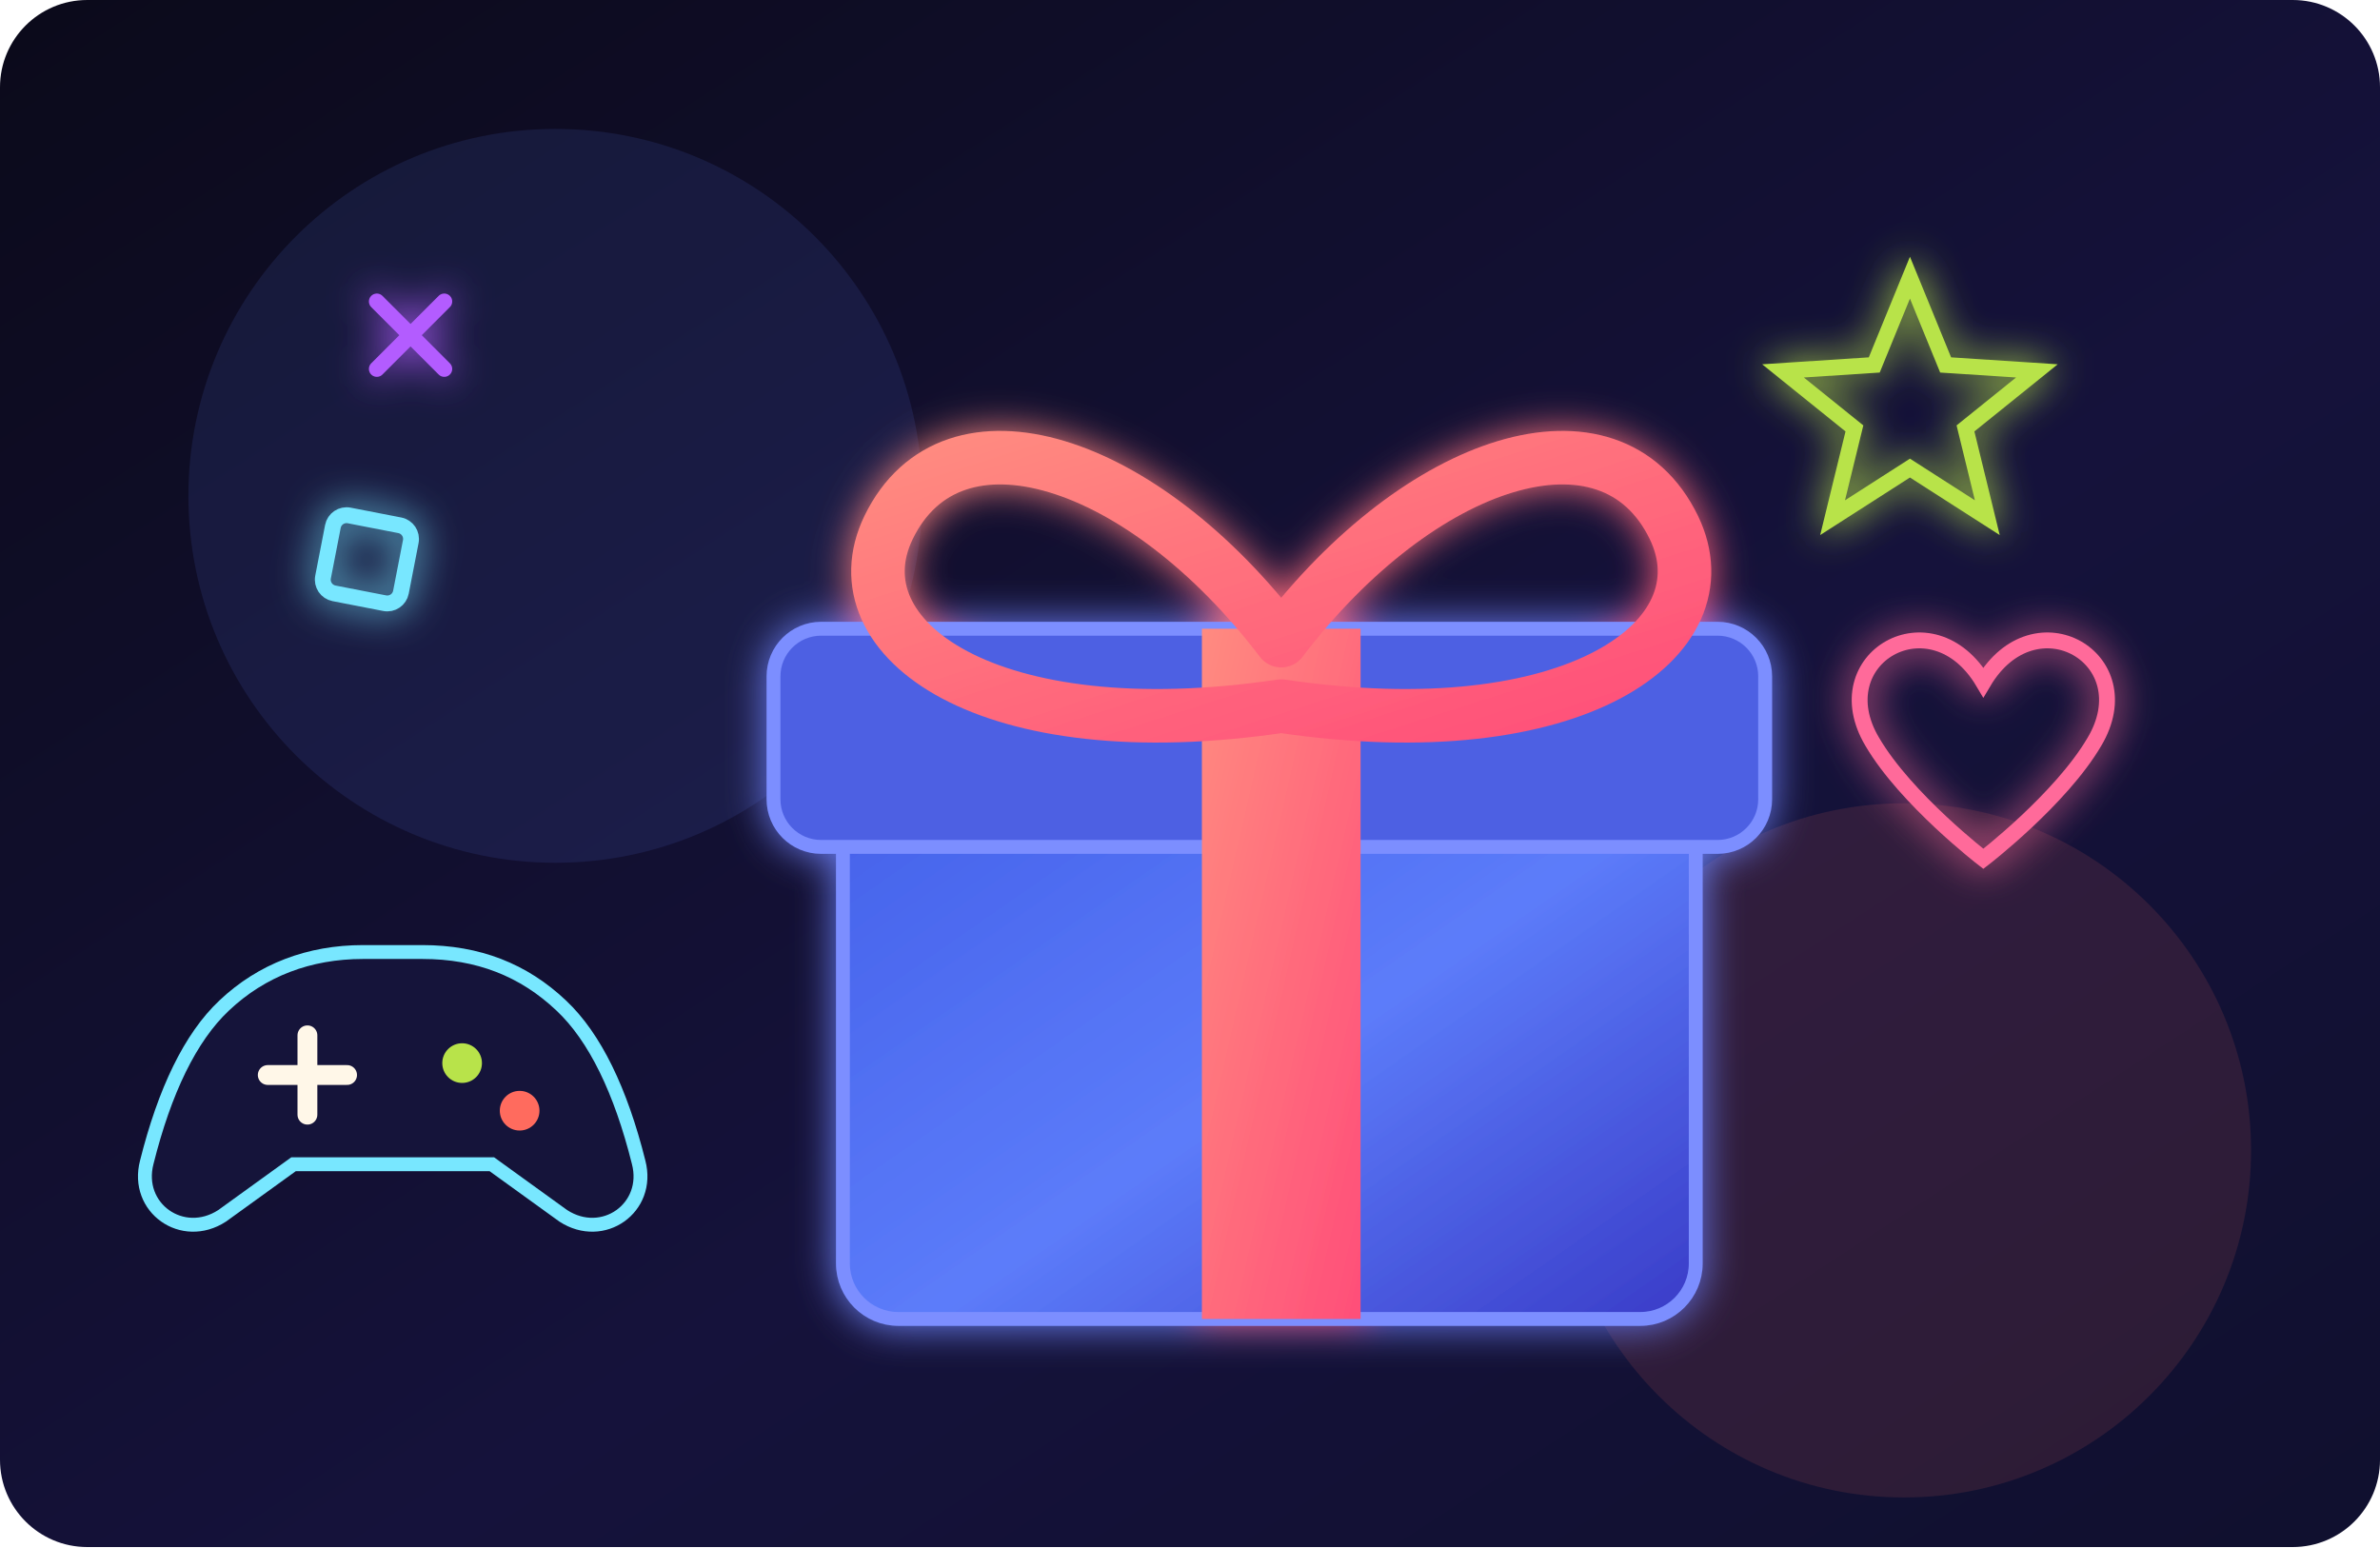
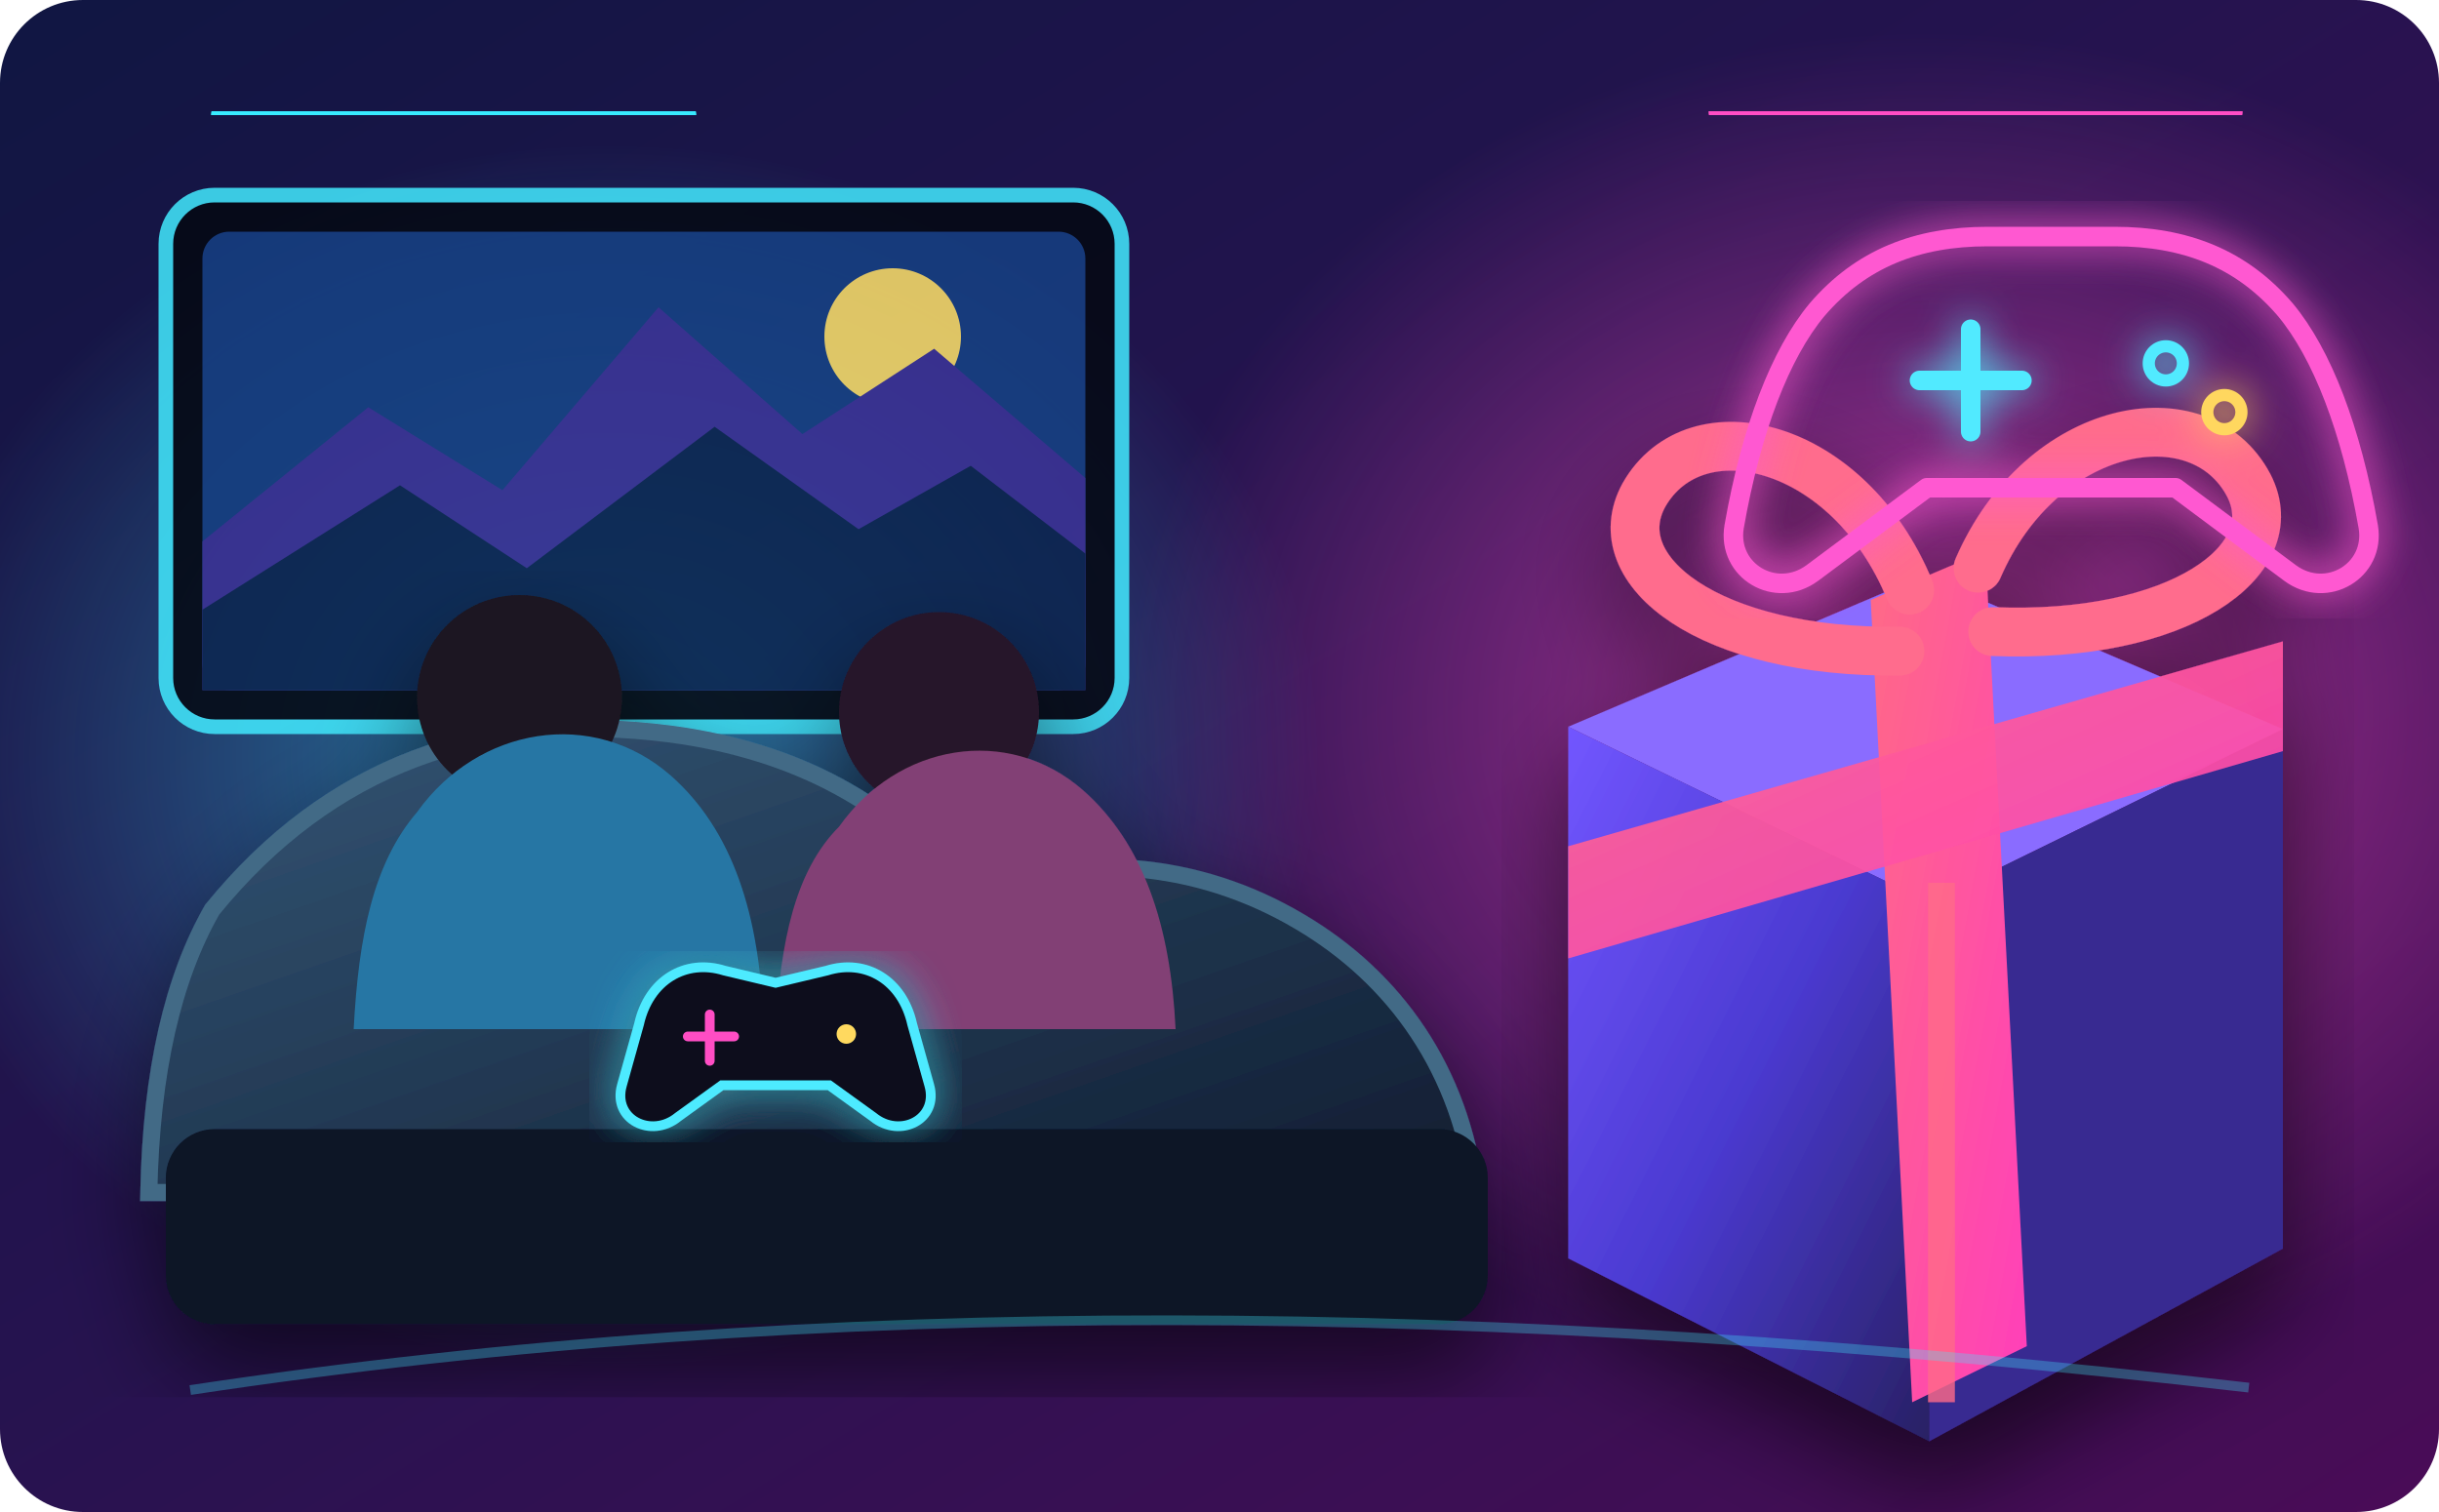
- <svg xmlns="http://www.w3.org/2000/svg" viewBox="0 0 1200 780" role="img" aria-labelledby="title desc">
+ <svg xmlns="http://www.w3.org/2000/svg" viewBox="0 0 1000 620" role="img" aria-labelledby="t d">
  <defs>
-     <linearGradient id="bg" x1="0" y1="0" x2="1" y2="1">
-       <stop stop-color="#0B0A1A" />
-       <stop offset=".58" stop-color="#15123B" />
-       <stop offset="1" stop-color="#10102E" />
+     <linearGradient id="bg" x2="1" y2="1">
+       <stop stop-color="#101642" />
+       <stop offset=".45" stop-color="#25134f" />
+       <stop offset="1" stop-color="#4a0c57" />
    </linearGradient>
-     <linearGradient id="box" x1="0" y1="0" x2="1" y2="1">
-       <stop stop-color="#425EE8" />
-       <stop offset=".55" stop-color="#5C7CFA" />
-       <stop offset="1" stop-color="#393BC7" />
+     <linearGradient id="sofa" y2="1">
+       <stop stop-color="#345676" />
+       <stop offset="1" stop-color="#101c30" />
    </linearGradient>
-     <linearGradient id="ribbon" x1="0" y1="0" x2="1" y2="1">
-       <stop stop-color="#FF8B80" />
-       <stop offset="1" stop-color="#FF4E79" />
+     <linearGradient id="box" x2="1" y2="1">
+       <stop stop-color="#7256ff" />
+       <stop offset=".5" stop-color="#4a3ad0" />
+       <stop offset="1" stop-color="#282063" />
    </linearGradient>
-     <filter id="glow">
-       <feGaussianBlur stdDeviation="10" result="b" />
+     <linearGradient id="ribbon" x2="1" y2="1">
+       <stop stop-color="#ff6a86" />
+       <stop offset="1" stop-color="#ff3fba" />
+     </linearGradient>
+     <radialGradient id="cyan">
+       <stop stop-color="#31eaff" stop-opacity=".5" />
+       <stop offset="1" stop-color="#31eaff" stop-opacity="0" />
+     </radialGradient>
+     <radialGradient id="pink">
+       <stop stop-color="#ff4bc4" stop-opacity=".62" />
+       <stop offset="1" stop-color="#ff4bc4" stop-opacity="0" />
+     </radialGradient>
+     <filter id="g">
+       <feGaussianBlur stdDeviation="8" result="b" />
      <feMerge>
        <feMergeNode in="b" />
        <feMergeNode in="SourceGraphic" />
      </feMerge>
    </filter>
+     <filter id="s">
+       <feDropShadow dy="20" stdDeviation="20" flood-opacity=".58" />
+     </filter>
  </defs>
-   <rect width="1200" height="780" rx="44" fill="url(#bg)" />
-   <circle cx="280" cy="250" r="185" fill="#5C7CFA" opacity=".12" />
-   <circle cx="960" cy="580" r="175" fill="#FF6B5E" opacity=".12" />
-   <g transform="translate(330 245)" filter="url(#glow)">
-     <rect x="95" y="120" width="430" height="300" rx="28" fill="url(#box)" stroke="#7B8EFF" stroke-width="7" />
-     <rect x="60" y="72" width="500" height="110" rx="24" fill="#4E61E3" stroke="#7B8EFF" stroke-width="7" />
-     <rect x="276" y="72" width="80" height="348" fill="url(#ribbon)" />
-     <path d="M316 78c-70-92-166-123-198-57-27 56 50 112 198 90M316 78c70-92 166-123 198-57 27 56-50 112-198 90" fill="none" stroke="url(#ribbon)" stroke-width="27" stroke-linecap="round" />
+   <rect width="1000" height="620" rx="34" fill="url(#bg)" />
+   <ellipse cx="250" cy="310" rx="290" ry="250" fill="url(#cyan)" />
+   <ellipse cx="790" cy="292" rx="330" ry="280" fill="url(#pink)" />
+   <g opacity=".85">
+     <rect x="68" y="80" width="392" height="218" rx="20" fill="#030812" stroke="#42eaff" stroke-width="6" />
+     <rect x="83" y="95" width="362" height="188" rx="11" fill="#153f83" />
+     <circle cx="366" cy="138" r="28" fill="#ffe067" />
+     <path d="M83 222 151 167l55 34 64-75 59 52 54-35 62 53v87H83z" fill="#3c3196" />
+     <path d="M83 250 164 199l52 34 77-58 59 42 46-26 47 36v56H83z" fill="#0b244f" />
  </g>
-   <g transform="translate(55 460)">
-     <path d="M58 47c19-18 43-27 70-27h30c28 0 51 9 70 27 17 16 30 43 39 79 6 23-18 40-38 27l-36-26H93l-36 26c-20 13-44-4-38-27 9-36 22-63 39-79Z" fill="#15143A" stroke="#78E7FF" stroke-width="7" />
-     <path d="M80 82h40m-20-20v40" stroke="#FFF7E8" stroke-width="10" stroke-linecap="round" />
-     <circle cx="178" cy="76" r="10" fill="#B8E34A" />
-     <circle cx="207" cy="100" r="10" fill="#FF6B5E" />
+   <g filter="url(#s)">
+     <path d="M87 373c48-59 111-82 188-72 52 7 92 29 120 65 47-17 96-13 138 12 39 23 66 61 72 111H61c1-50 10-88 26-116z" fill="url(#sofa)" stroke="#426b86" stroke-width="7" />
+     <rect x="68" y="463" width="542" height="80" rx="20" fill="#091426" />
+     <circle cx="213" cy="286" r="42" fill="#1f1620" />
+     <path d="M171 333c25-35 72-43 104-15 25 22 37 57 38 104H145c2-38 8-68 26-89z" fill="#2676a4" />
+     <circle cx="385" cy="292" r="41" fill="#281829" />
+     <path d="M344 339c24-34 69-42 100-15 25 22 36 56 38 98H318c2-36 8-65 26-83z" fill="#824074" />
+     <g transform="translate(262 407)" filter="url(#g)">
+       <path d="M0 13c4-18 19-27 35-22l21 5 21-5c16-5 31 4 35 22l7 25c4 14-12 22-23 13L78 38H34L16 51C5 60-11 52-7 38z" fill="#07101d" stroke="#4eeaff" stroke-width="4" />
+       <path d="M20 18h19M29 9v19" stroke="#ff4ec4" stroke-width="4" stroke-linecap="round" />
+       <circle cx="85" cy="17" r="4" fill="#ffd95e" />
+     </g>
  </g>
-   <g fill="none" stroke-linecap="round" filter="url(#glow)">
-     <path d="M963 140l18 44 46 3-36 29 11 45-39-25-39 25 11-45-36-29 46-3Z" stroke="#B8E34A" stroke-width="8" />
-     <path d="M1000 344c26-44 81-12 56 30-17 29-56 59-56 59s-39-30-56-59c-25-42 30-74 56-30Z" stroke="#FF6B9A" stroke-width="8" />
-     <path d="M190 152l34 34m0-34-34 34" stroke="#B35CFF" stroke-width="8" />
-     <rect x="165" y="262" width="40" height="40" rx="7" stroke="#78E7FF" stroke-width="8" transform="rotate(11 185 282)" />
+   <g transform="translate(598 175)" filter="url(#s)">
+     <path d="M45 123 191 61l147 63-145 71z" fill="#8a6cff" />
+     <path d="M45 123v218l148 75V195z" fill="url(#box)" />
+     <path d="m338 124-145 71v221l145-79z" fill="#382a91" />
+     <path d="m169 71 47-20 17 326-47 23z" fill="url(#ribbon)" />
+     <path d="M45 172 338 88v45L45 218z" fill="url(#ribbon)" opacity=".92" />
+     <path d="M185 67c-25-61-88-76-109-39-17 31 27 65 105 64M213 58c26-60 91-72 111-34 16 31-29 63-105 60" fill="none" stroke="#ff6c8d" stroke-width="20" stroke-linecap="round" />
+     <path d="M198 187v213" stroke="#ff6a88" stroke-width="11" opacity=".8" />
+   </g>
+   <g transform="translate(715 58)" fill="none" stroke-linecap="round" stroke-linejoin="round" filter="url(#g)">
+     <path d="M30 69c18-21 41-30 70-30h52c29 0 52 9 70 30 15 18 27 49 34 89 3 18-17 30-32 19l-47-35H75l-47 35c-15 11-35-1-32-19 7-40 19-71 34-89z" stroke="#ff59d1" stroke-width="8" />
+     <path d="M72 98h42M93 77v42" stroke="#51eaff" stroke-width="8" />
+     <circle cx="173" cy="91" r="7" stroke="#51eaff" stroke-width="5" />
+     <circle cx="197" cy="111" r="7" stroke="#ffd75f" stroke-width="5" />
+   </g>
+   <path d="M78 570c258-39 532-37 844-1" fill="none" stroke="#42eaff" stroke-opacity=".31" stroke-width="4" />
+   <g stroke-linecap="round" filter="url(#g)">
+     <path d="M91 47h190" stroke="#37eaff" stroke-width="9" />
+     <path d="M705 46h210" stroke="#ff4dc5" stroke-width="9" />
  </g>
</svg>
